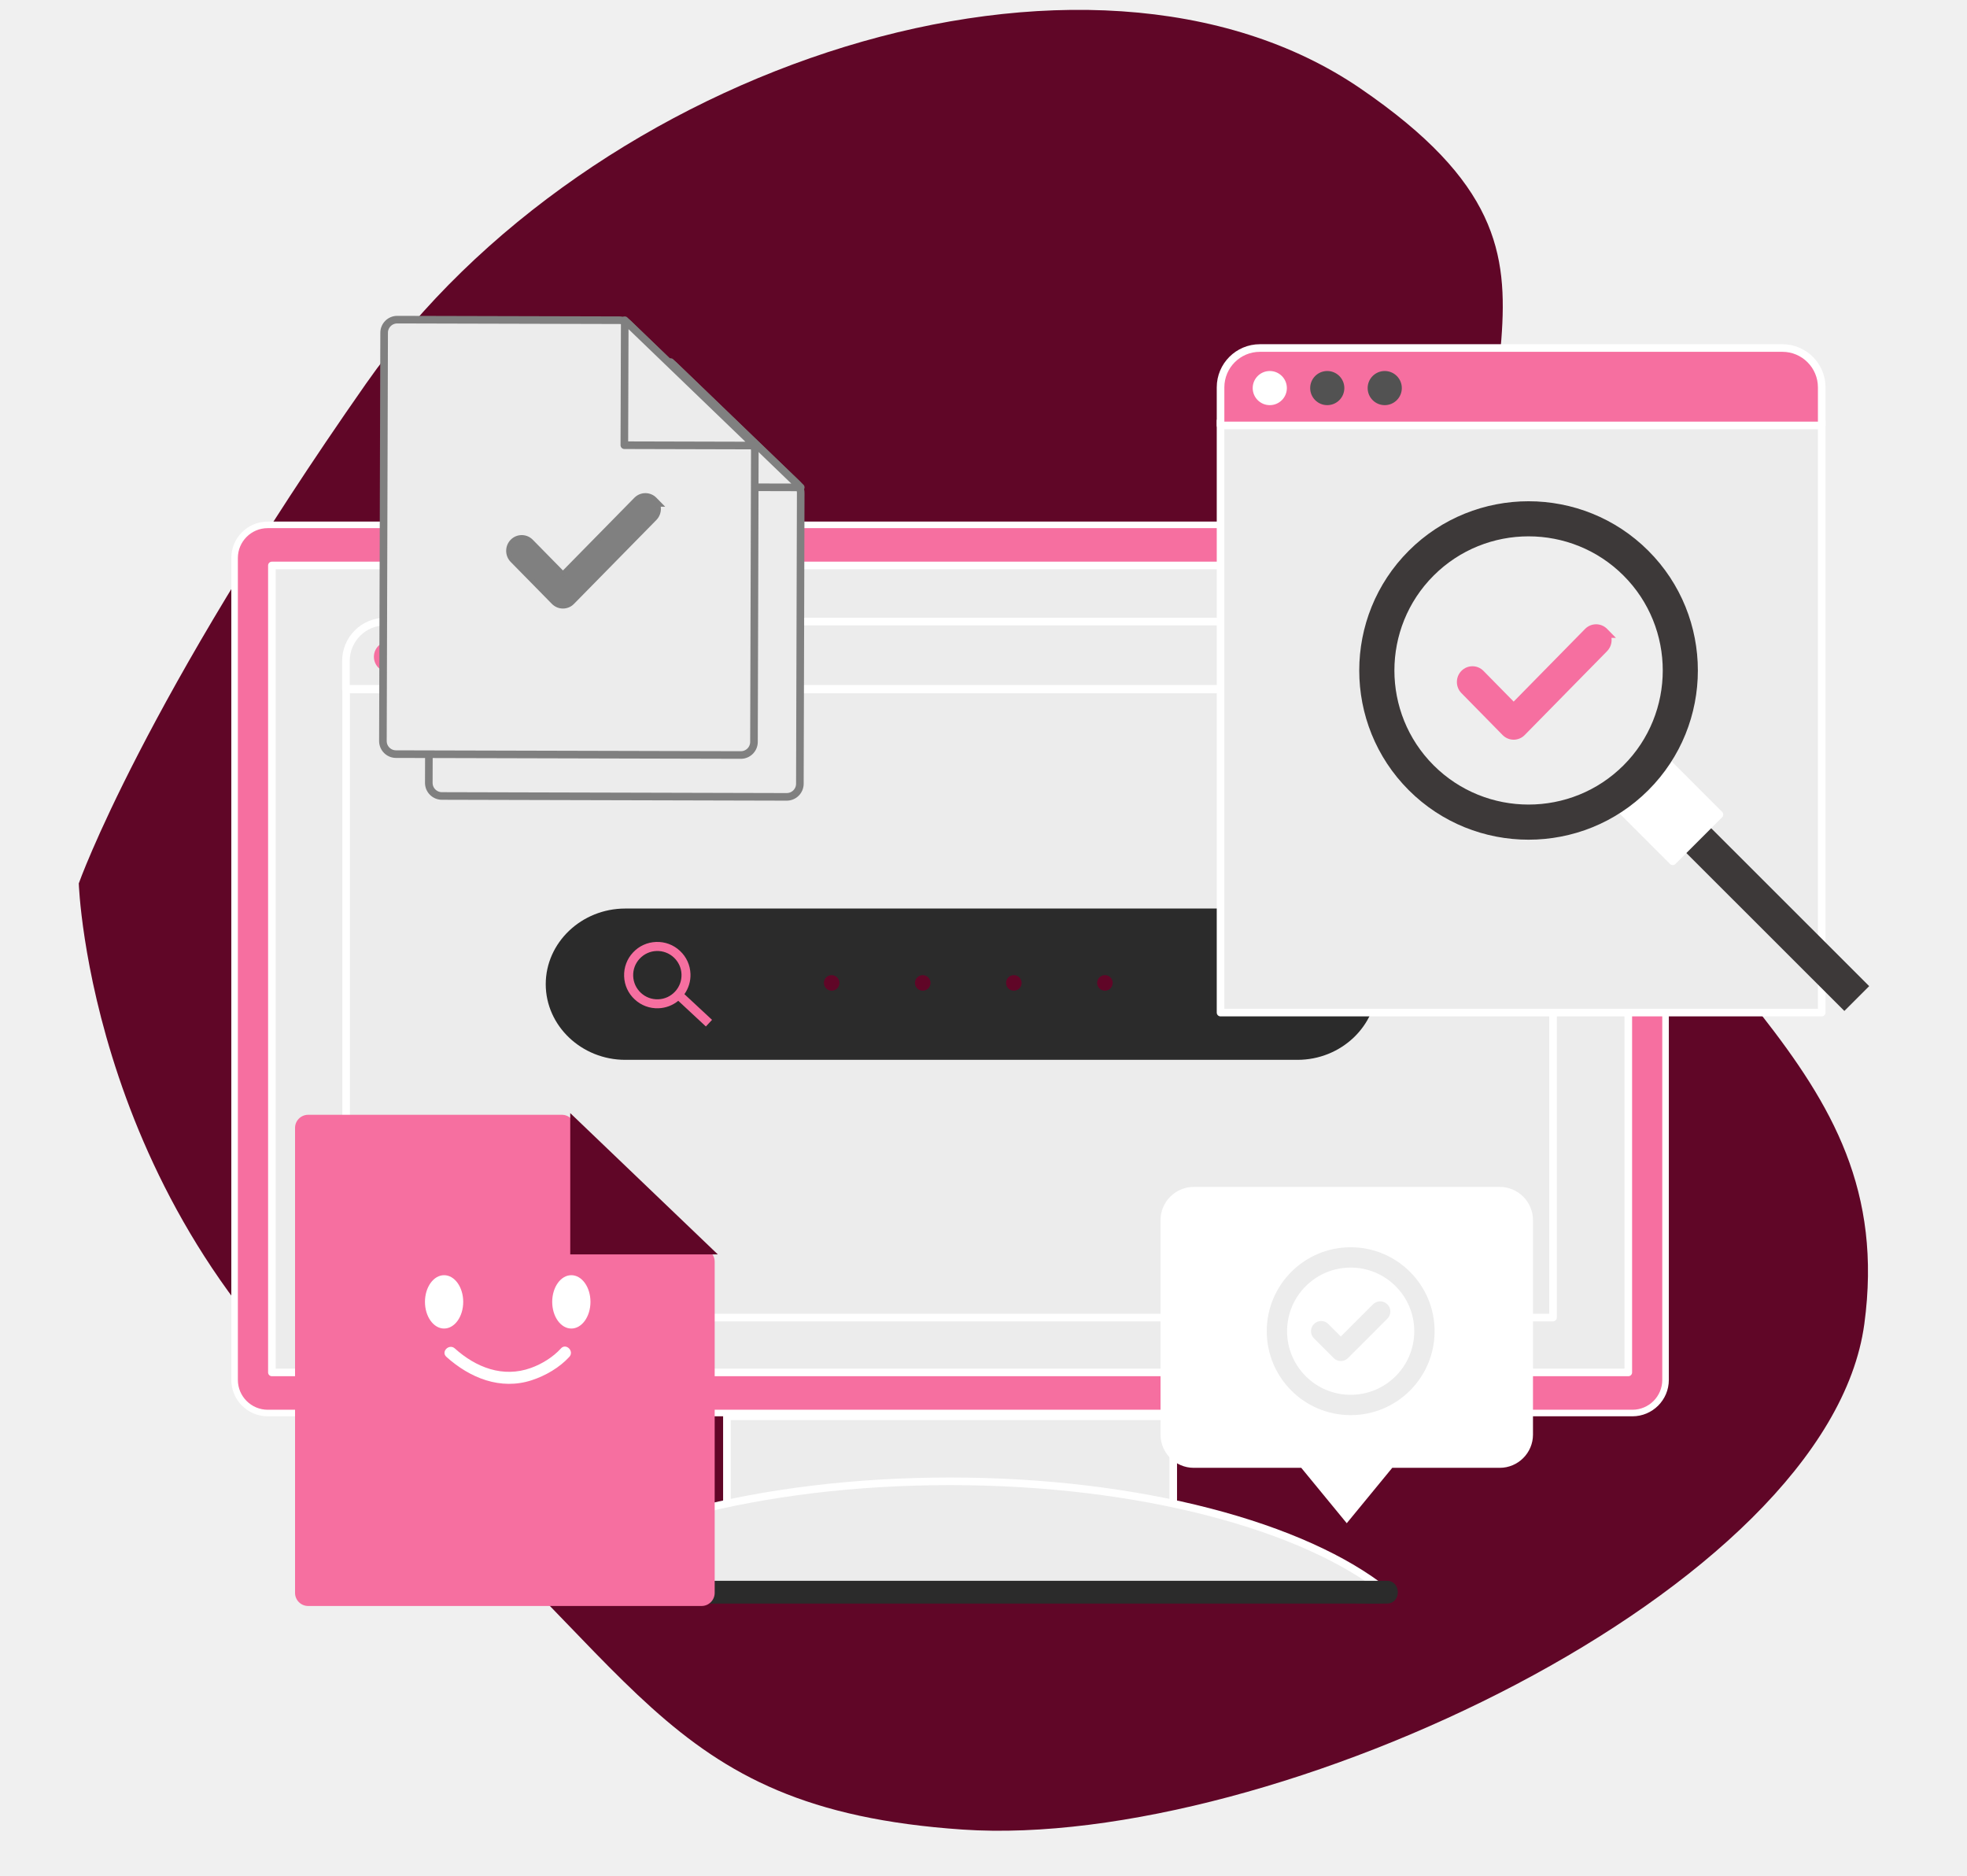
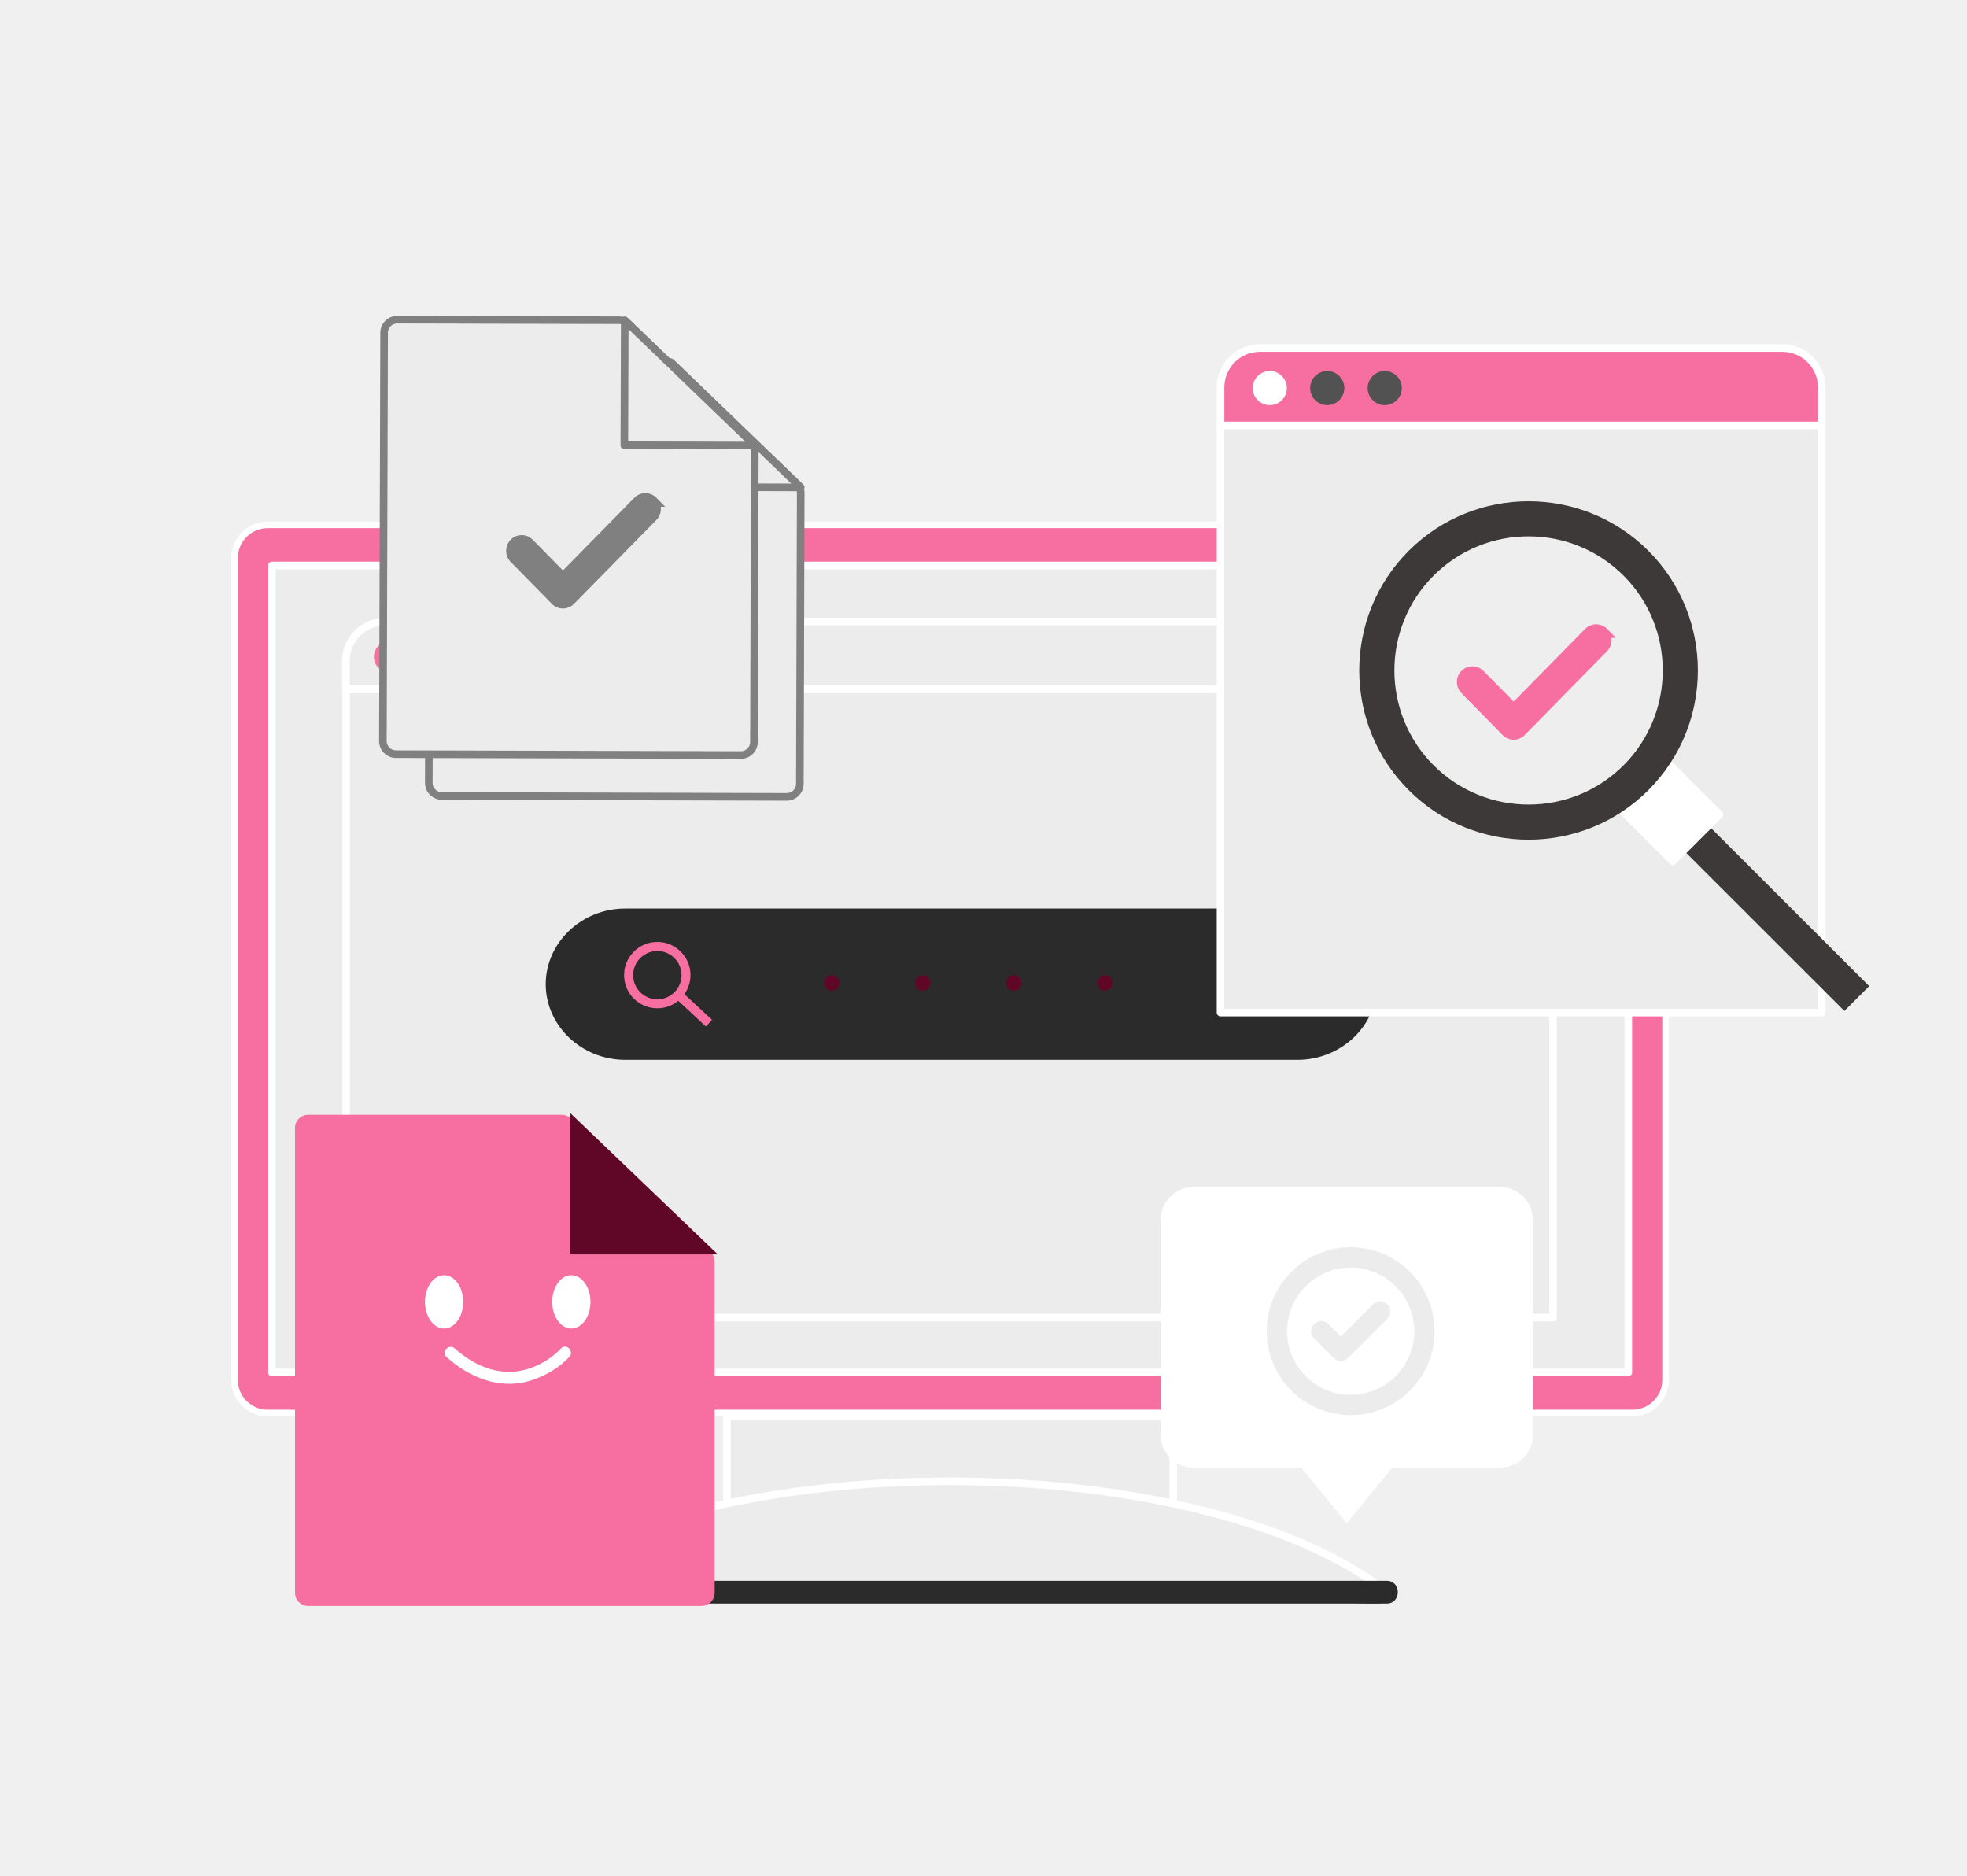
<svg xmlns="http://www.w3.org/2000/svg" width="300" height="286" viewBox="0 0 300 286" fill="none">
  <g id="Illustration">
    <g id="Frame 888">
      <g id="Frame 892">
-         <rect x="-15.5" y="-349.5" width="331" height="953" stroke="#ECECEC" />
        <g id="files_search">
-           <rect x="-15.5" y="-317.5" width="331" height="921" rx="4.5" stroke="#9747FF" stroke-dasharray="10 5" />
          <g id="Theme=Dark">
-             <path id="Vector" d="M12.016 134.716C12.016 134.716 13.647 185.295 55.829 219C98.01 252.712 99.505 275.792 146.829 279C194.153 282.201 278.864 242.423 284.341 201.895C289.819 161.368 253.656 149.47 234.04 103.332C214.423 57.194 249.012 41.873 207.5 13.5C165.988 -14.88 89.876 9.888 55.829 58.5C21.782 107.111 12.016 134.716 12.016 134.716Z" fill="#600627" />
            <path id="Vector_2" d="M40.836 80.039H248.968C251.76 80.039 254.024 82.302 254.024 85.092V210.426C254.024 213.216 251.76 215.478 248.968 215.479H40.836C38.043 215.478 35.779 213.216 35.779 210.426V85.092C35.779 82.302 38.043 80.039 40.836 80.039Z" fill="#F66FA0" stroke="white" />
            <path id="Vector_3" d="M248.342 86.231H41.468V209.287H248.342V86.231Z" fill="#ECECEC" stroke="white" stroke-width="1.16" stroke-linecap="round" stroke-linejoin="round" />
            <path id="Vector_4" d="M178.937 215.979H110.866V233.013H178.937V215.979Z" fill="#ECECEC" stroke="white" stroke-width="1.16" stroke-linecap="round" stroke-linejoin="round" />
            <path id="Vector_5" d="M211.514 242.8C199.067 232.756 173.908 225.891 144.895 225.891C115.881 225.891 90.729 232.756 78.275 242.8H211.507H211.514Z" fill="#ECECEC" stroke="white" stroke-width="1.16" stroke-linecap="round" stroke-linejoin="round" />
            <path id="Vector_6" d="M78.282 244.535H206.082C207.819 244.535 209.555 244.577 211.292 244.535C211.368 244.535 211.445 244.535 211.514 244.535C213.751 244.535 213.751 241.064 211.514 241.064H83.721C81.984 241.064 80.248 241.023 78.511 241.064C78.435 241.064 78.358 241.064 78.289 241.064C76.052 241.064 76.052 244.535 78.289 244.535H78.282Z" fill="#2B2B2B" />
            <path id="Vector_7" d="M236.86 105.132H52.79V200.923H236.86V105.132Z" fill="#ECECEC" stroke="white" stroke-width="1.16" stroke-linecap="round" stroke-linejoin="round" />
            <path id="Vector_8" d="M231.034 94.789H58.762C55.449 94.789 52.762 97.475 52.762 100.789V105.048H237.034V100.789C237.034 97.475 234.348 94.789 231.034 94.789Z" fill="#ECECEC" stroke="white" stroke-width="1.16" stroke-linecap="round" stroke-linejoin="round" />
            <path id="Vector_9" d="M61.723 100.155C61.723 101.453 60.674 102.501 59.375 102.501C58.076 102.501 57.027 101.453 57.027 100.155C57.027 98.857 58.076 97.809 59.375 97.809C60.674 97.809 61.723 98.857 61.723 100.155Z" fill="#F66FA0" />
            <path id="Vector_10" d="M69.634 100.155C69.634 101.453 68.585 102.501 67.286 102.501C65.987 102.501 64.939 101.453 64.939 100.155C64.939 98.857 65.987 97.809 67.286 97.809C68.585 97.809 69.634 98.857 69.634 100.155Z" fill="white" />
            <path id="Vector_11" d="M77.546 100.155C77.546 101.453 76.497 102.501 75.198 102.501C73.899 102.501 72.85 101.453 72.85 100.155C72.85 98.857 73.899 97.809 75.198 97.809C76.497 97.809 77.546 98.857 77.546 100.155Z" fill="#808080" />
            <path id="Vector_12" d="M210.014 150.084C210.014 156.428 204.554 161.62 197.886 161.62H95.362C88.694 161.62 83.234 156.428 83.234 150.084C83.234 143.739 88.694 138.547 95.362 138.547H197.886C204.554 138.547 210.014 143.739 210.014 150.084Z" fill="#2B2B2B" />
            <path id="Vector_13" d="M108.595 155.519L104.385 151.604C105.017 150.708 105.351 149.632 105.309 148.515C105.26 147.168 104.691 145.912 103.698 144.996C102.711 144.072 101.419 143.593 100.065 143.642C98.717 143.691 97.46 144.26 96.543 145.252C95.619 146.238 95.14 147.529 95.189 148.883C95.237 150.229 95.807 151.486 96.8 152.402C97.787 153.325 99.079 153.804 100.433 153.756C101.551 153.714 102.6 153.311 103.448 152.617L107.657 156.532L108.595 155.526V155.519ZM97.745 151.402C97.022 150.729 96.606 149.82 96.571 148.841C96.536 147.855 96.883 146.918 97.557 146.196C98.231 145.475 99.141 145.058 100.12 145.023C101.107 144.989 102.044 145.336 102.767 146.009C103.489 146.682 103.906 147.592 103.941 148.57C103.975 149.556 103.628 150.493 102.954 151.215C102.281 151.937 101.371 152.353 100.391 152.388C99.405 152.423 98.467 152.076 97.745 151.402Z" fill="#F66FA0" />
            <path id="Vector_14" d="M126.842 151.076C127.498 151.076 128.03 150.545 128.03 149.889C128.03 149.234 127.498 148.702 126.842 148.702C126.186 148.702 125.654 149.234 125.654 149.889C125.654 150.545 126.186 151.076 126.842 151.076Z" fill="#600627" />
            <path id="Vector_15" d="M140.734 151.076C141.39 151.076 141.922 150.545 141.922 149.889C141.922 149.234 141.39 148.702 140.734 148.702C140.078 148.702 139.546 149.234 139.546 149.889C139.546 150.545 140.078 151.076 140.734 151.076Z" fill="#600627" />
            <path id="Vector_16" d="M154.626 151.076C155.282 151.076 155.814 150.545 155.814 149.889C155.814 149.234 155.282 148.702 154.626 148.702C153.97 148.702 153.438 149.234 153.438 149.889C153.438 150.545 153.97 151.076 154.626 151.076Z" fill="#600627" />
            <path id="Vector_17" d="M168.518 151.076C169.174 151.076 169.706 150.545 169.706 149.889C169.706 149.234 169.174 148.702 168.518 148.702C167.862 148.702 167.33 149.234 167.33 149.889C167.33 150.545 167.862 151.076 168.518 151.076Z" fill="#600627" />
            <path id="Vector_18" d="M277.842 64.178H186.154V154.415H277.842V64.178Z" fill="#ECECEC" stroke="white" stroke-width="1.16" stroke-linecap="round" stroke-linejoin="round" />
            <path id="Vector_19" d="M271.842 53.071H192.154C188.84 53.071 186.154 55.758 186.154 59.071V64.872H277.842V59.071C277.842 55.758 275.156 53.071 271.842 53.071Z" fill="#F66FA0" stroke="white" stroke-width="1.16" stroke-linecap="round" stroke-linejoin="round" />
            <path id="Vector_20" d="M196.268 59.18C196.268 60.617 195.101 61.783 193.663 61.783C192.225 61.783 191.058 60.617 191.058 59.18C191.058 57.743 192.225 56.577 193.663 56.577C195.101 56.577 196.268 57.743 196.268 59.18Z" fill="white" />
            <path id="Vector_21" d="M205.034 59.18C205.034 60.617 203.867 61.783 202.429 61.783C200.991 61.783 199.824 60.617 199.824 59.18C199.824 57.743 200.991 56.577 202.429 56.577C203.867 56.577 205.034 57.743 205.034 59.18Z" fill="#525252" />
            <path id="Vector_22" d="M213.8 59.18C213.8 60.617 212.633 61.783 211.195 61.783C209.757 61.783 208.59 60.617 208.59 59.18C208.59 57.743 209.757 56.577 211.195 56.577C212.633 56.577 213.8 57.743 213.8 59.18Z" fill="#525252" />
            <path id="Vector_23" d="M251.129 116.45L247.342 120.234L281.296 154.165L285.083 150.381L251.129 116.45Z" fill="#3D3939" />
            <path id="Vector_24" d="M252.31 114.287L245.184 121.409L255.12 131.339L262.246 124.217L252.31 114.287Z" fill="white" stroke="white" stroke-width="1.16" stroke-linecap="round" stroke-linejoin="round" />
            <g id="Group" opacity="0.2">
              <path id="Vector_25" d="M249.238 118.341C240.354 127.219 225.906 127.219 217.029 118.341C208.152 109.463 208.152 95.025 217.029 86.154C225.906 77.276 240.361 77.276 249.238 86.154C258.122 95.032 258.115 109.47 249.238 118.341Z" fill="#F6F6F6" />
            </g>
            <path id="Vector_26" d="M251.398 120.5C241.327 130.565 224.934 130.565 214.862 120.5C204.79 110.435 204.79 94.053 214.862 83.988C224.934 73.923 241.327 73.923 251.398 83.988C261.47 94.053 261.47 110.435 251.398 120.5ZM218.655 87.771C210.674 95.747 210.674 108.734 218.655 116.71C226.636 124.685 239.632 124.685 247.613 116.71C255.594 108.734 255.594 95.747 247.613 87.771C239.632 79.796 226.636 79.796 218.655 87.771Z" fill="#3D3939" />
            <path id="Vector_27" d="M87.076 170.555C86.704 170.199 86.208 170 85.693 170H47C45.895 170 45 170.895 45 172V242.904C45 244.009 45.895 244.904 47 244.904H107.001C108.105 244.904 109.001 244.009 109.001 242.904V192.4C109.001 191.854 108.778 191.333 108.384 190.955L87.076 170.555Z" fill="#F66FA0" />
            <path id="Vector_28" d="M86.972 169.742L109.477 191.288H86.972V169.742Z" fill="#600627" />
            <path id="Vector_29" d="M70.648 198.528C70.648 200.777 69.342 202.595 67.731 202.595C66.12 202.595 64.814 200.77 64.814 198.528C64.814 196.286 66.12 194.46 67.731 194.46C69.342 194.46 70.648 196.286 70.648 198.528Z" fill="white" />
            <path id="Vector_30" d="M87.138 202.595C88.749 202.595 90.056 200.774 90.056 198.528C90.056 196.281 88.749 194.46 87.138 194.46C85.527 194.46 84.221 196.281 84.221 198.528C84.221 200.774 85.527 202.595 87.138 202.595Z" fill="white" />
            <path id="Vector_31" d="M85.556 205.628C84.34 206.96 82.652 208.002 80.972 208.605C76.714 210.139 72.602 208.536 69.365 205.628C68.496 204.85 67.211 206.127 68.08 206.912C71.671 210.139 76.332 212.034 81.11 210.473C83.208 209.785 85.334 208.55 86.834 206.912C87.619 206.051 86.341 204.767 85.549 205.628L85.556 205.628Z" fill="white" />
            <path id="Vector_32" d="M228.734 181H182.064C179.278 181 177 183.277 177 186.06V218.775C177 221.558 179.278 223.835 182.064 223.835H198.463L205.402 232.283L212.342 223.835H228.741C231.527 223.835 233.805 221.558 233.805 218.775V186.06C233.805 183.277 231.527 181 228.741 181H228.734Z" fill="white" />
            <g id="Group 22">
              <path id="Vector_33" d="M102.863 55.772C102.491 55.414 101.996 55.214 101.48 55.212L67.592 55.126C66.488 55.123 65.59 56.016 65.587 57.12L65.4 119.376C65.396 120.481 66.29 121.379 67.394 121.382L119.988 121.517C121.092 121.519 121.99 120.627 121.993 119.523L122.123 75.179C122.125 74.633 121.904 74.111 121.511 73.732L102.863 55.772Z" fill="#ECECEC" stroke="#808080" stroke-width="1.16" stroke-linecap="round" stroke-linejoin="round" />
              <path id="Vector_34" d="M102.284 55.214L122.126 74.324L102.223 74.273L102.284 55.214Z" fill="#ECECEC" stroke="#808080" stroke-width="1.16" stroke-linecap="round" stroke-linejoin="round" />
              <path id="Vector_35" d="M105.757 79.893L102.254 76.367L93.806 84.778L85.391 76.329L81.865 79.841L90.267 88.286L81.814 96.688L85.326 100.211L93.778 91.808L102.18 100.253L105.71 96.75L97.309 88.305L105.757 79.893Z" fill="#737373" />
            </g>
            <g id="Group 21">
              <path id="Vector_36" d="M95.862 49.391C95.491 49.033 94.996 48.833 94.48 48.831L60.592 48.745C59.488 48.742 58.59 49.635 58.587 50.739L58.4 112.995C58.396 114.1 59.29 114.998 60.395 115.001L112.988 115.136C114.092 115.139 114.99 114.246 114.993 113.142L115.123 68.798C115.125 68.252 114.904 67.73 114.511 67.351L95.862 49.391Z" fill="#ECECEC" stroke="#808080" stroke-width="1.16" stroke-linecap="round" stroke-linejoin="round" />
              <path id="Vector_37" d="M95.284 48.833L115.126 67.944L95.223 67.892L95.284 48.833Z" fill="#ECECEC" stroke="#808080" stroke-width="1.16" stroke-linecap="round" stroke-linejoin="round" />
            </g>
            <path id="Vector_38" d="M242.035 96.189C242.806 95.404 244.06 95.404 244.83 96.189L245.498 96.869H245.263C245.54 97.587 245.395 98.433 244.825 99.014L232.255 111.812C231.484 112.596 230.23 112.596 229.46 111.812L223.175 105.413C222.408 104.633 222.408 103.367 223.175 102.587C223.945 101.803 225.199 101.803 225.97 102.587L230.859 107.561L242.035 96.189Z" fill="#F66FA0" stroke="#F66FA0" stroke-width="0.8" />
            <path id="Vector_39" d="M97.035 76.189C97.806 75.404 99.06 75.404 99.83 76.189L100.498 76.869H100.263C100.54 77.587 100.395 78.433 99.825 79.014L87.255 91.811C86.484 92.596 85.231 92.596 84.46 91.811L78.175 85.413C77.408 84.633 77.408 83.367 78.175 82.587C78.945 81.803 80.199 81.803 80.97 82.587L85.859 87.561L97.035 76.189Z" fill="#808080" stroke="#808080" stroke-width="0.8" />
            <path id="Vector_40" d="M206 190.6C212.849 190.6 218.4 196.151 218.4 203C218.4 209.849 212.849 215.4 206 215.4C199.151 215.4 193.6 209.849 193.6 203C193.6 196.151 199.151 190.6 206 190.6ZM206 192.9C200.422 192.9 195.9 197.422 195.9 203C195.9 208.578 200.422 213.1 206 213.1C211.578 213.1 216.1 208.578 216.1 203C216.1 197.422 211.578 192.9 206 192.9ZM209.688 199.188C210.134 198.737 210.864 198.736 211.311 199.186L211.391 199.272C211.763 199.723 211.735 200.392 211.312 200.812L211.312 200.812L205.312 206.812C204.866 207.264 204.134 207.264 203.688 206.812L200.688 203.812V203.812C200.236 203.364 200.236 202.632 200.689 202.186C201.136 201.736 201.866 201.737 202.312 202.188L204.5 204.375L209.688 199.188Z" fill="#ECECEC" stroke="#ECECEC" stroke-width="0.8" />
          </g>
        </g>
      </g>
    </g>
  </g>
</svg>
